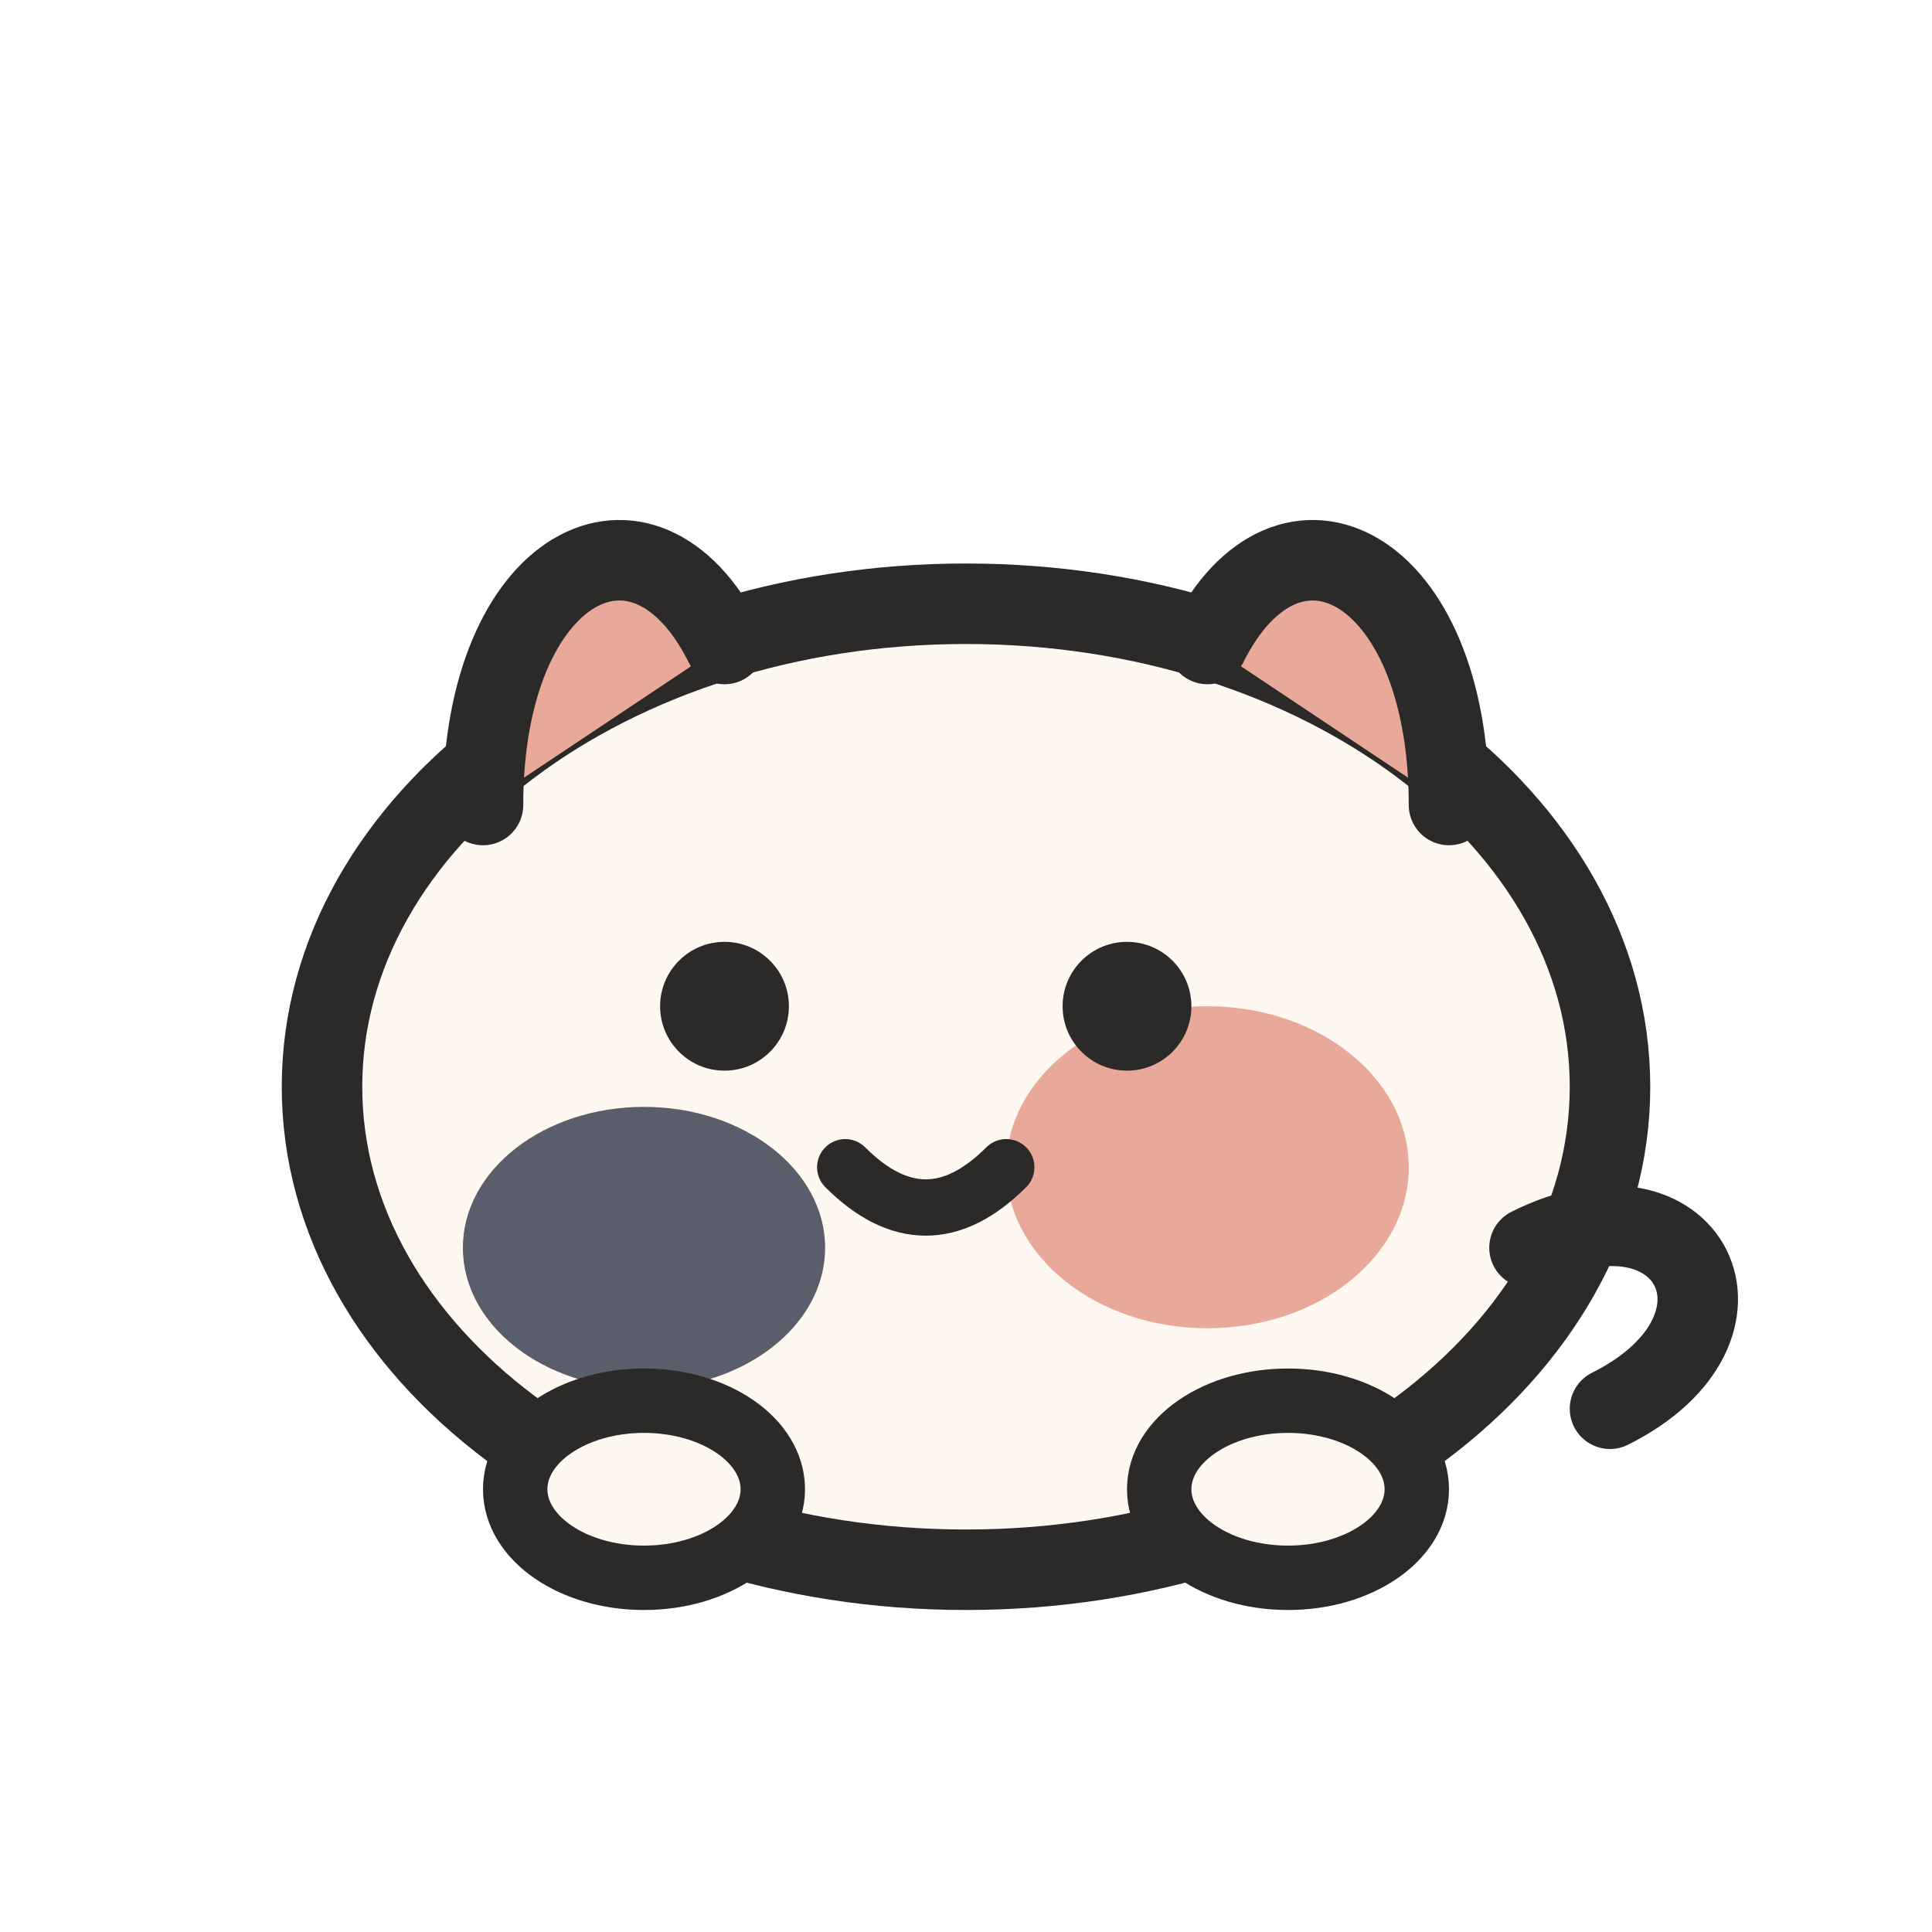
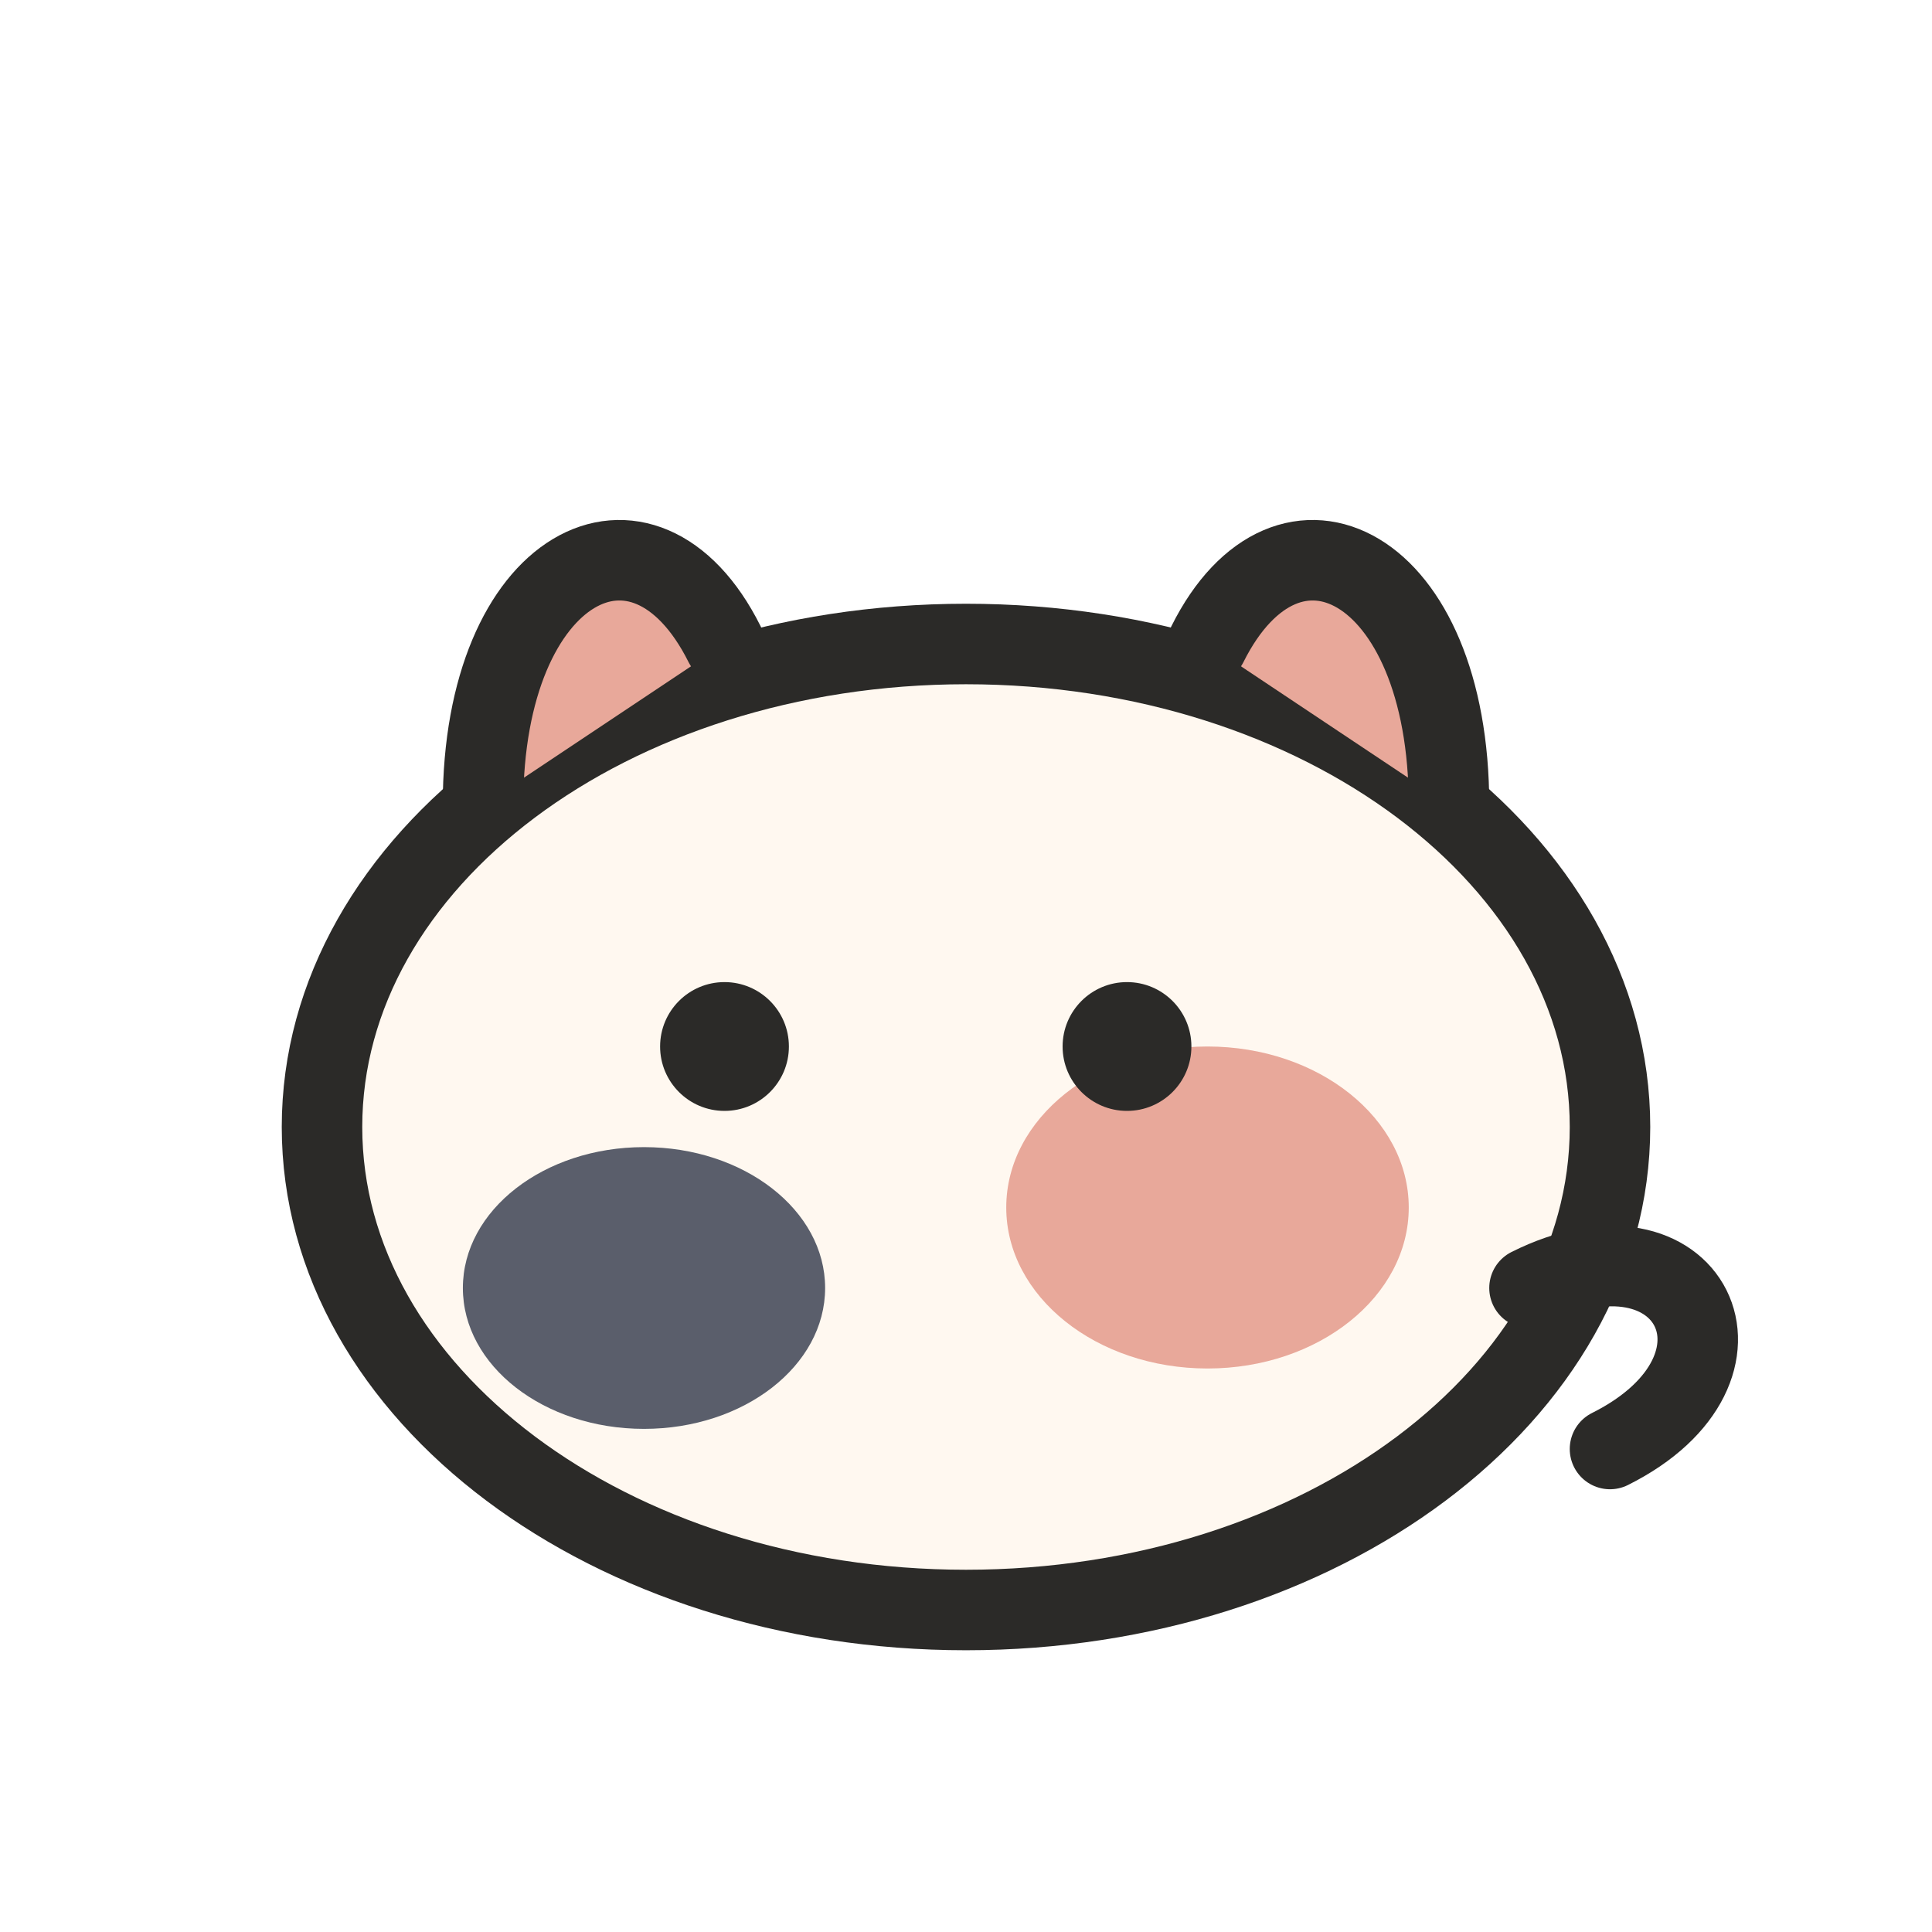
<svg xmlns="http://www.w3.org/2000/svg" width="72" height="72" viewBox="0 0 48 48" fill="none">
-   <ellipse id="body" cx="24" cy="27" rx="16" ry="12" fill="#FFF8F0" stroke="#2B2A28" stroke-width="2" stroke-linejoin="round" />
-   <path id="ear-l" d="M12 20 C12 14 16 12 18 16" fill="#E8A89A" stroke="#2B2A28" stroke-width="2" stroke-linecap="round" stroke-linejoin="round" />
-   <path id="ear-r" d="M36 20 C36 14 32 12 30 16" fill="#E8A89A" stroke="#2B2A28" stroke-width="2" stroke-linecap="round" stroke-linejoin="round" />
-   <ellipse id="blob-clay" cx="30" cy="29" rx="5" ry="4" fill="#E8A89A" />
-   <ellipse id="blob-slate" cx="16" cy="31" rx="4.5" ry="3.5" fill="#5A5E6B" />
-   <ellipse id="leg-l" cx="16" cy="37" rx="3.2" ry="2.2" fill="#FFF8F0" stroke="#2B2A28" stroke-width="1.6" />
-   <ellipse id="leg-r" cx="32" cy="37" rx="3.2" ry="2.2" fill="#FFF8F0" stroke="#2B2A28" stroke-width="1.6" />
-   <circle id="eye-l" cx="18" cy="25" r="1.6" fill="#2B2A28" />
-   <circle id="eye-r" cx="28" cy="25" r="1.6" fill="#2B2A28" />
-   <path id="mouth" d="M21 29 Q23 31 25 29" fill="none" stroke="#2B2A28" stroke-width="1.4" stroke-linecap="round" />
-   <path id="tail" d="M38 31 C42 29 44 33 40 35" fill="none" stroke="#2B2A28" stroke-width="2" stroke-linecap="round" />
+   <ellipse cx="24" cy="28" rx="16" ry="12" fill="#FFF8F0" stroke="#2B2A28" stroke-width="2" stroke-linejoin="round" />
+   <path d="M12 20 C12 14 16 12 18 16" fill="#E8A89A" stroke="#2B2A28" stroke-width="2" stroke-linecap="round" stroke-linejoin="round" />
+   <path d="M36 20 C36 14 32 12 30 16" fill="#E8A89A" stroke="#2B2A28" stroke-width="2" stroke-linecap="round" stroke-linejoin="round" />
+   <ellipse cx="30" cy="30" rx="5" ry="4" fill="#E8A89A" />
+   <ellipse cx="16" cy="32" rx="4.5" ry="3.5" fill="#5A5E6B" />
+   <circle cx="18" cy="26" r="1.6" fill="#2B2A28" />
+   <circle cx="28" cy="26" r="1.6" fill="#2B2A28" />
+   <path d="M38 32 C42 30 44 34 40 36" fill="none" stroke="#2B2A28" stroke-width="2" stroke-linecap="round" />
</svg>
